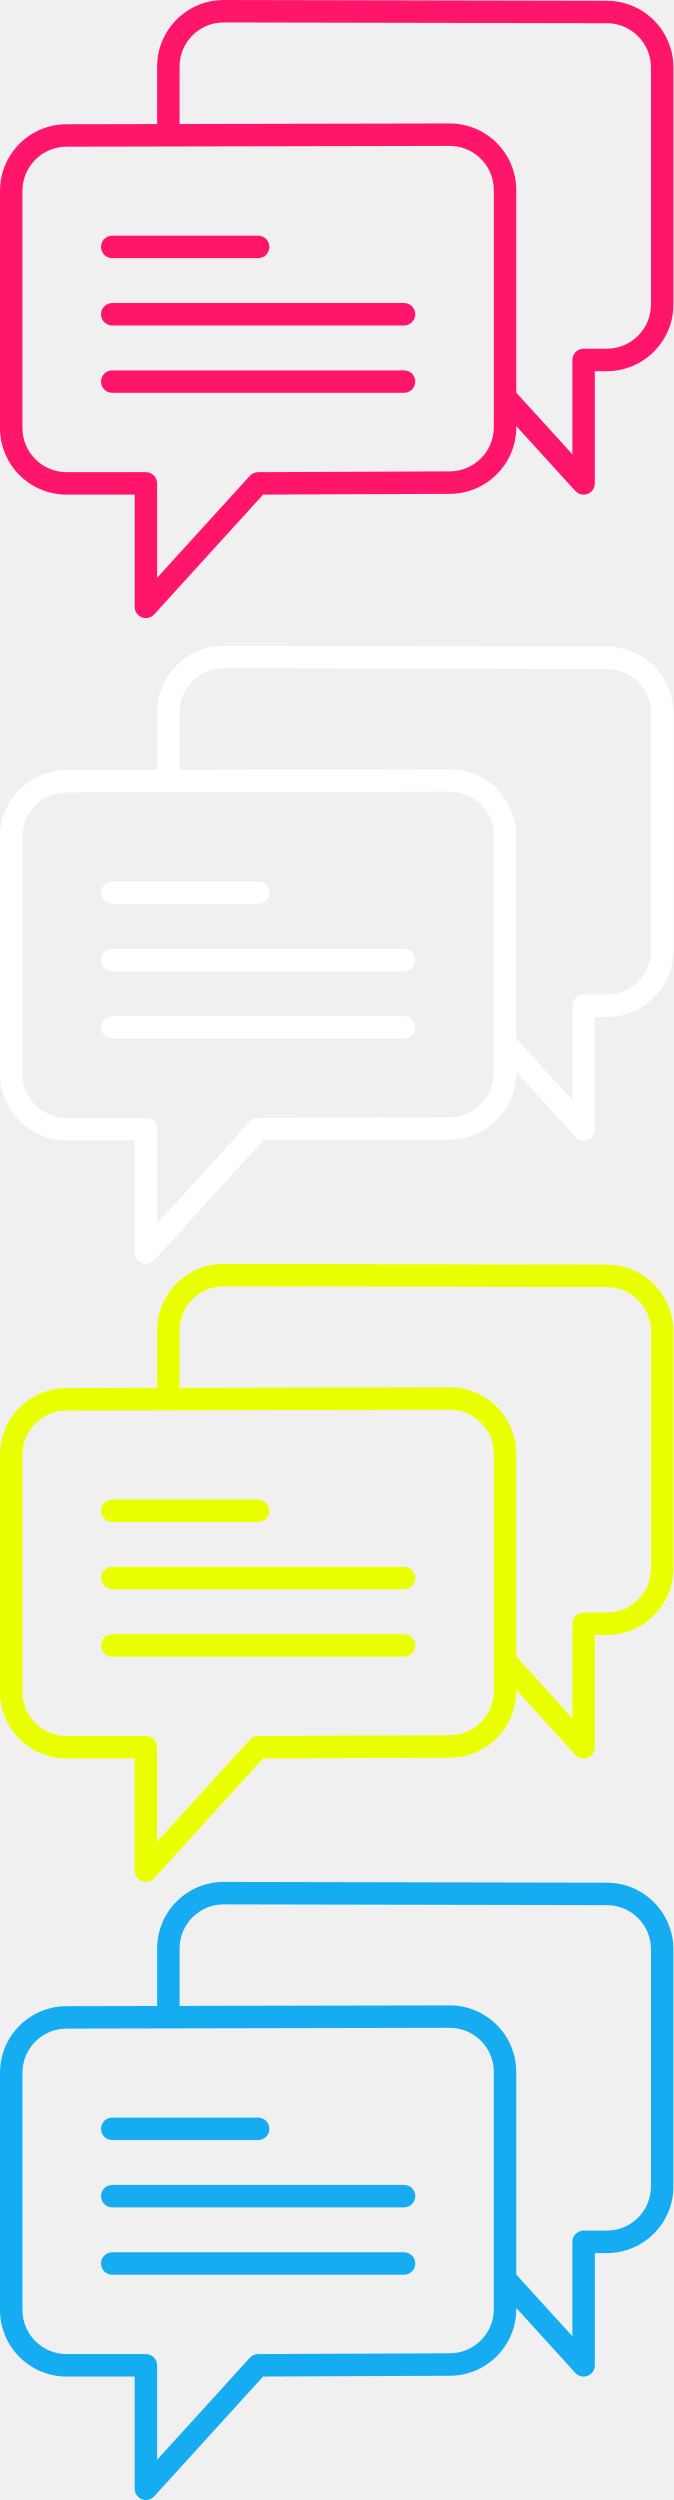
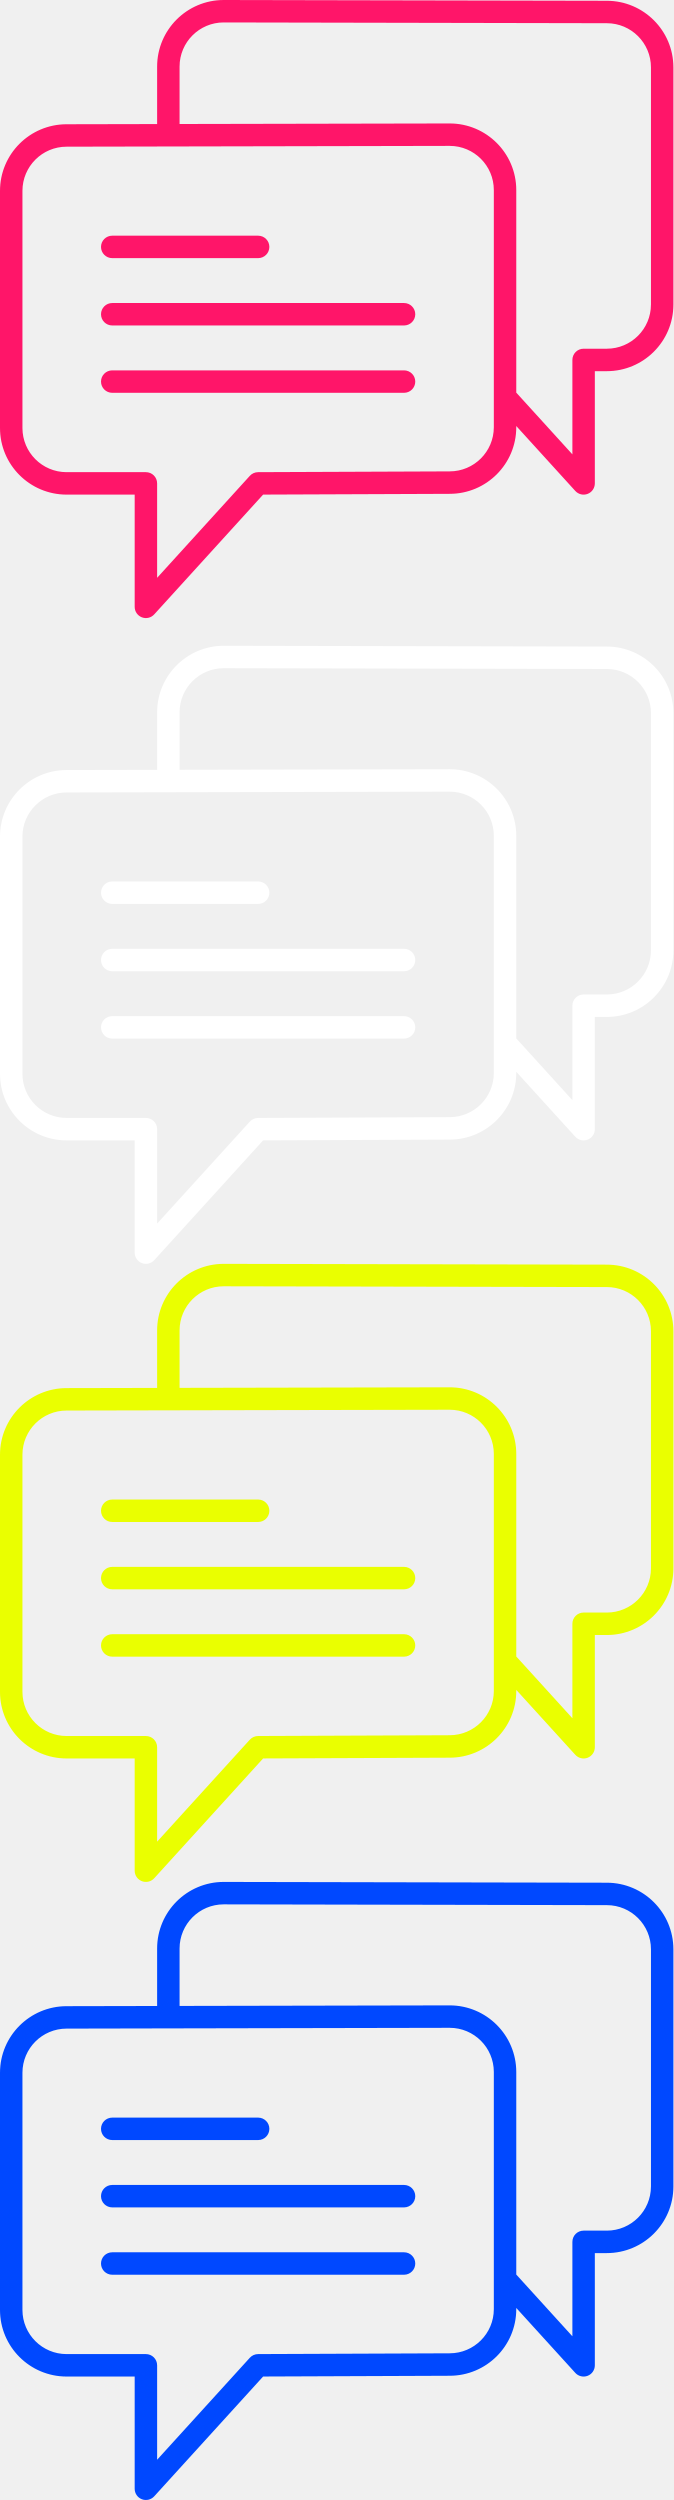
<svg xmlns="http://www.w3.org/2000/svg" viewBox="0 0 512 1900.818">
  <defs>
-     <style>.cls-1{fill:#ff1569;}.cls-2{fill:#fff;}.cls-3{fill:#eaff00;}.cls-4{fill:#15acf2;}</style>
+     <style>.cls-1{fill:#ff1569;}.cls-2{fill:#fff;}.cls-3{fill:#eaff00;}.cls-4{fill:#0048ff;}</style>
  </defs>
  <g id="Layer_2" data-name="Layer 2">
    <g id="Capa_1" data-name="Capa 1">
      <path class="cls-1" d="M85.333,196.267H196.267a8.533,8.533,0,1,0,0-17.067H85.333a8.533,8.533,0,1,0,0,17.067Z" />
      <path class="cls-1" d="M307.2,230.4H85.333a8.533,8.533,0,1,0,0,17.067H307.2a8.533,8.533,0,1,0,0-17.067Z" />
      <path class="cls-1" d="M307.2,281.6H85.333a8.533,8.533,0,0,0,0,17.067H307.2a8.533,8.533,0,0,0,0-17.067Z" />
      <path class="cls-1" d="M461.414.597,170.069,0a50.658,50.658,0,0,0-50.603,50.603V94.328l-68.864.145A50.658,50.658,0,0,0,0,145.075V325.478a50.651,50.651,0,0,0,50.603,50.594H102.4v85.333a8.535,8.535,0,0,0,14.848,5.743l82.808-91.093,141.875-.58a50.656,50.656,0,0,0,50.603-50.594v-.964l44.885,49.374a8.535,8.535,0,0,0,14.848-5.743V282.214h9.131A50.656,50.656,0,0,0,512,231.62V51.2A50.66,50.66,0,0,0,461.414.597ZM375.467,324.873a33.574,33.574,0,0,1-33.57,33.528l-145.664.597a8.539,8.539,0,0,0-6.28,2.79L119.467,439.33V367.531a8.531,8.531,0,0,0-8.533-8.533H50.603A33.572,33.572,0,0,1,17.067,325.47V145.067A33.578,33.578,0,0,1,50.62,111.531l77.38-.162h.017l213.914-.444a33.574,33.574,0,0,1,33.536,33.536V324.873Zm119.467-93.269a33.567,33.567,0,0,1-33.536,33.528h-17.664A8.531,8.531,0,0,0,435.2,273.664v71.799L392.533,298.53V144.469a50.662,50.662,0,0,0-50.62-50.603l-205.38.418V50.594a33.57,33.57,0,0,1,33.519-33.536l291.337.597h.017a33.574,33.574,0,0,1,33.536,33.536V231.603Z" />
      <path class="cls-2" d="M85.333,687.267H196.267a8.533,8.533,0,1,0,0-17.067H85.333a8.533,8.533,0,1,0,0,17.067Z" />
      <path class="cls-2" d="M307.2,721.4H85.333a8.533,8.533,0,1,0,0,17.067H307.2a8.533,8.533,0,0,0,0-17.067Z" />
      <path class="cls-2" d="M307.2,772.6H85.333a8.533,8.533,0,0,0,0,17.067H307.2a8.533,8.533,0,0,0,0-17.067Z" />
      <path class="cls-2" d="M461.414,491.597,170.069,491a50.658,50.658,0,0,0-50.603,50.603v43.725l-68.864.145A50.658,50.658,0,0,0,0,636.075V816.478a50.651,50.651,0,0,0,50.603,50.594H102.4v85.333a8.535,8.535,0,0,0,14.848,5.743l82.808-91.093,141.875-.58a50.656,50.656,0,0,0,50.603-50.594v-.964l44.885,49.374a8.535,8.535,0,0,0,14.848-5.743V773.214h9.131A50.656,50.656,0,0,0,512,722.62V542.2A50.66,50.66,0,0,0,461.414,491.597ZM375.467,815.872a33.574,33.574,0,0,1-33.57,33.528l-145.664.597a8.539,8.539,0,0,0-6.28,2.79L119.467,930.33V858.531a8.531,8.531,0,0,0-8.533-8.533H50.603A33.572,33.572,0,0,1,17.067,816.47V636.067A33.578,33.578,0,0,1,50.62,602.531l77.38-.162h.017l213.914-.444a33.574,33.574,0,0,1,33.536,33.536V815.872Zm119.467-93.269a33.567,33.567,0,0,1-33.536,33.528h-17.664A8.531,8.531,0,0,0,435.2,764.664v71.799L392.533,789.53V635.469a50.662,50.662,0,0,0-50.62-50.603l-205.38.418V541.594a33.57,33.57,0,0,1,33.519-33.536l291.337.597h.017a33.574,33.574,0,0,1,33.536,33.536V722.603Z" />
      <path class="cls-3" d="M85.333,1157.206H196.267a8.533,8.533,0,0,0,0-17.067H85.333a8.533,8.533,0,0,0,0,17.067Z" />
      <path class="cls-3" d="M307.2,1191.339H85.333a8.533,8.533,0,1,0,0,17.067H307.2a8.533,8.533,0,1,0,0-17.067Z" />
      <path class="cls-3" d="M307.2,1242.539H85.333a8.533,8.533,0,1,0,0,17.067H307.2a8.533,8.533,0,1,0,0-17.067Z" />
      <path class="cls-3" d="M461.414,961.537l-291.345-.597a50.658,50.658,0,0,0-50.603,50.603v43.725l-68.864.145A50.658,50.658,0,0,0,0,1106.014v180.403a50.651,50.651,0,0,0,50.603,50.594H102.4v85.333a8.535,8.535,0,0,0,14.848,5.743l82.808-91.093,141.875-.58a50.656,50.656,0,0,0,50.603-50.594v-.964l44.885,49.374a8.535,8.535,0,0,0,14.848-5.743v-85.333h9.131A50.656,50.656,0,0,0,512,1192.56v-180.42A50.66,50.66,0,0,0,461.414,961.537Zm-85.948,324.275a33.574,33.574,0,0,1-33.57,33.528l-145.664.597a8.539,8.539,0,0,0-6.28,2.79l-70.485,77.542V1328.47a8.531,8.531,0,0,0-8.533-8.533H50.603a33.572,33.572,0,0,1-33.536-33.528V1106.006A33.578,33.578,0,0,1,50.62,1072.47l77.38-.162h.017l213.914-.444a33.574,33.574,0,0,1,33.536,33.536v180.412Zm119.467-93.269a33.567,33.567,0,0,1-33.536,33.528h-17.664a8.531,8.531,0,0,0-8.533,8.533v71.799l-42.667-46.933V1105.409a50.662,50.662,0,0,0-50.62-50.603l-205.38.418v-43.691a33.57,33.57,0,0,1,33.519-33.536l291.337.597h.017a33.574,33.574,0,0,1,33.536,33.536v180.412Z" />
      <path class="cls-4" d="M85.333,1627.145H196.267a8.533,8.533,0,0,0,0-17.067H85.333a8.533,8.533,0,0,0,0,17.067Z" />
      <path class="cls-4" d="M307.2,1661.278H85.333a8.533,8.533,0,1,0,0,17.067H307.2a8.533,8.533,0,1,0,0-17.067Z" />
      <path class="cls-4" d="M307.2,1712.478H85.333a8.533,8.533,0,0,0,0,17.067H307.2a8.533,8.533,0,0,0,0-17.067Z" />
      <path class="cls-4" d="M461.414,1431.476l-291.345-.597a50.658,50.658,0,0,0-50.603,50.603v43.725l-68.864.145A50.658,50.658,0,0,0,0,1575.954v180.403a50.651,50.651,0,0,0,50.603,50.594H102.4v85.333a8.535,8.535,0,0,0,14.848,5.743l82.808-91.093,141.875-.58a50.656,50.656,0,0,0,50.603-50.594v-.964l44.885,49.374a8.535,8.535,0,0,0,14.848-5.743v-85.333h9.131A50.656,50.656,0,0,0,512,1662.499v-180.42A50.66,50.66,0,0,0,461.414,1431.476ZM375.467,1755.751a33.574,33.574,0,0,1-33.57,33.528l-145.664.597a8.539,8.539,0,0,0-6.28,2.79l-70.485,77.542v-71.799a8.531,8.531,0,0,0-8.533-8.533H50.603a33.572,33.572,0,0,1-33.536-33.528V1575.945a33.578,33.578,0,0,1,33.553-33.536l77.38-.162h.017l213.914-.444a33.574,33.574,0,0,1,33.536,33.536V1755.751Zm119.467-93.269a33.567,33.567,0,0,1-33.536,33.528h-17.664a8.531,8.531,0,0,0-8.533,8.533v71.799l-42.667-46.933V1575.348a50.662,50.662,0,0,0-50.62-50.603l-205.38.418v-43.691a33.57,33.57,0,0,1,33.519-33.536l291.337.597h.017a33.574,33.574,0,0,1,33.536,33.536v180.412Z" />
    </g>
  </g>
</svg>
